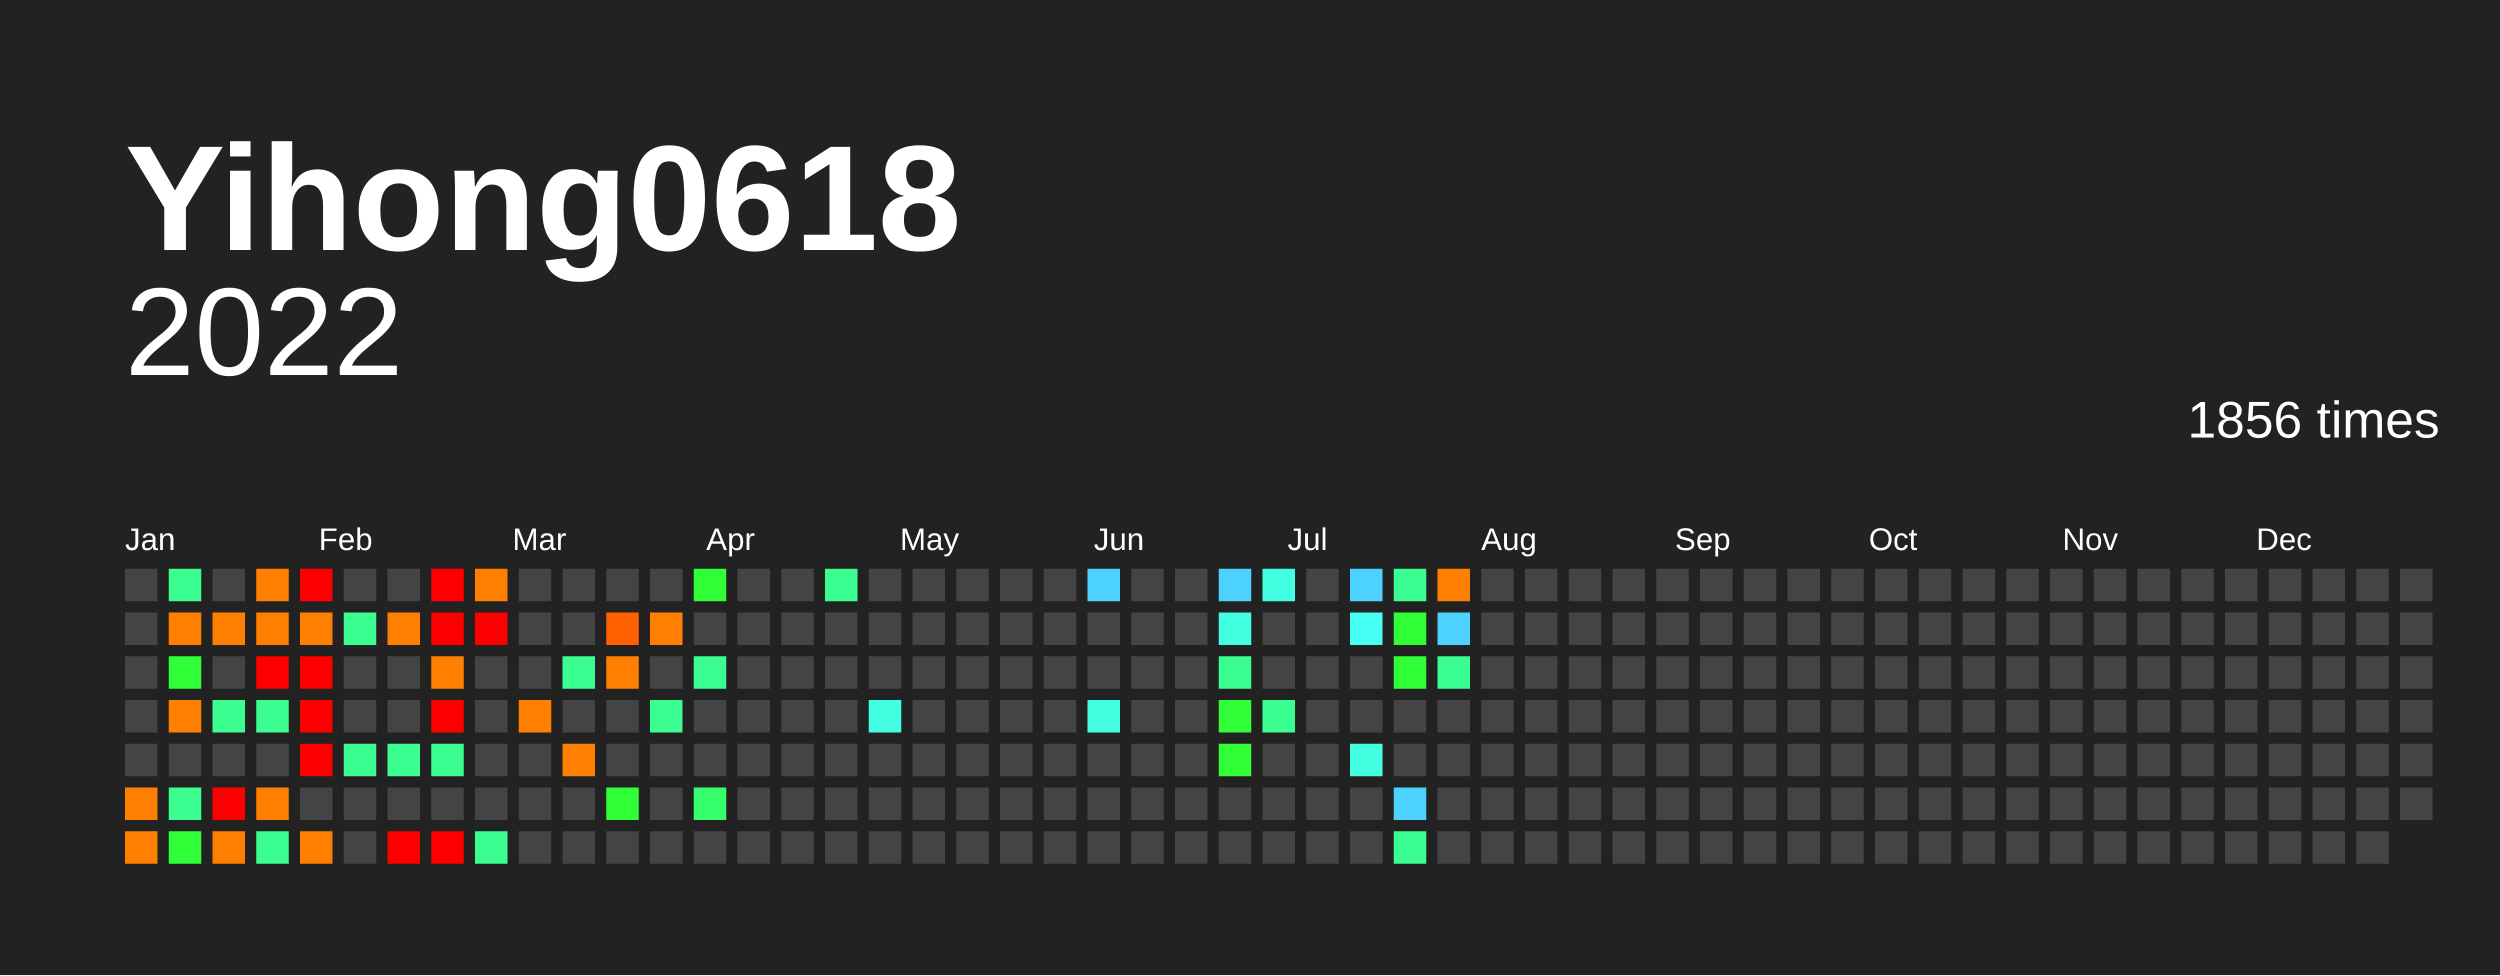
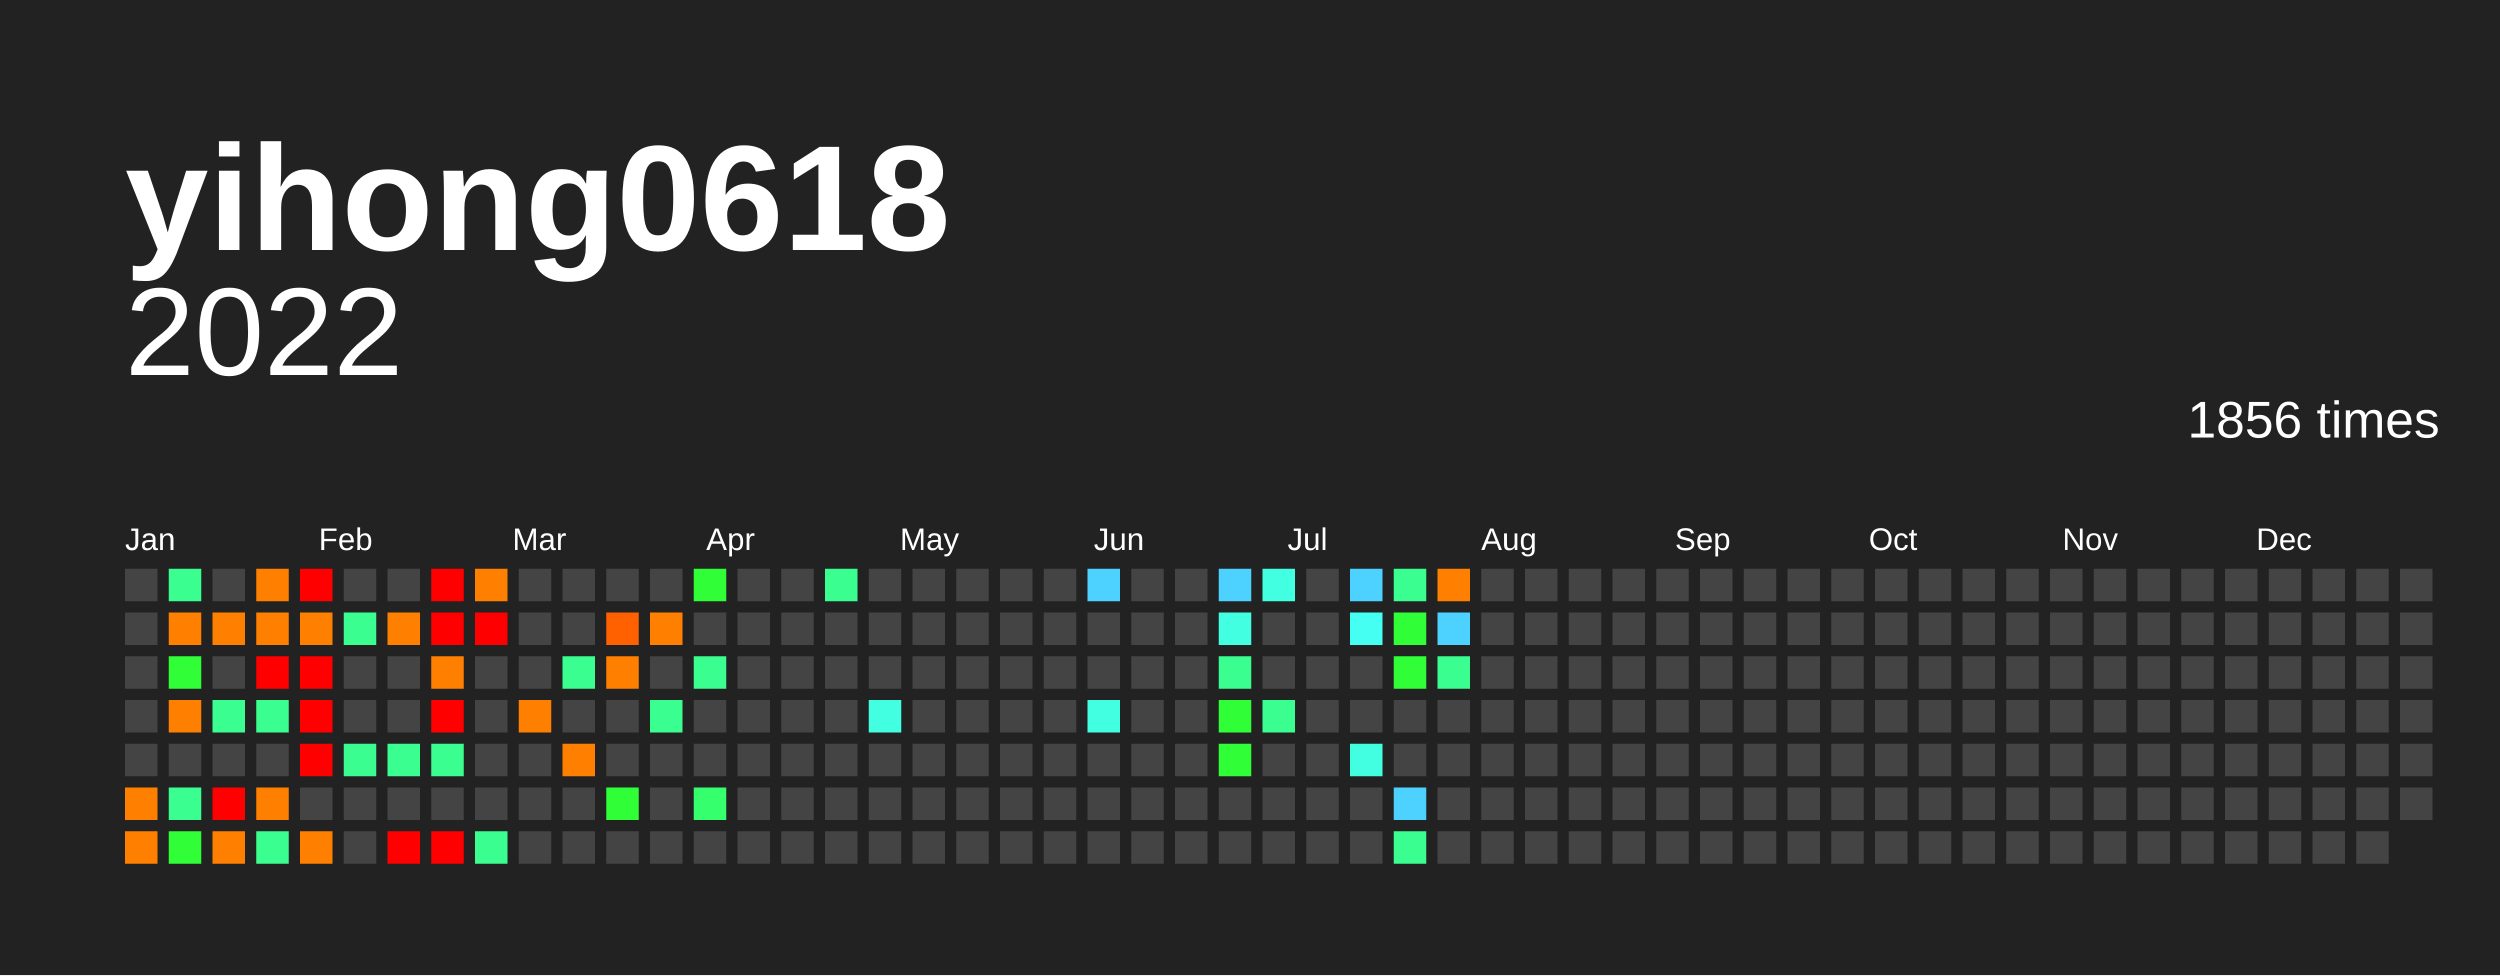
<svg xmlns="http://www.w3.org/2000/svg" baseProfile="full" height="78mm" version="1.1" viewBox="0,0,200,78" width="200mm">
  <defs />
  <rect fill="#222222" height="78" width="200" x="0" y="0" />
-   <text fill="#FFFFFF" style="font-size:12px; font-family:Arial; font-weight:bold;" x="10" y="20">Yihong0618</text>
+   <text fill="#FFFFFF" style="font-size:12px; font-family:Arial; font-weight:bold;" x="10" y="20">yihong0618</text>
  <text alignment-baseline="hanging" fill="#FFFFFF" style="font-size:10.0px; font-family:Arial;" x="10" y="30">2022</text>
  <text alignment-baseline="hanging" fill="#FFFFFF" style="font-size:4.125px; font-family:Arial;" x="175" y="35">1856 times</text>
  <text fill="#FFFFFF" style="font-size:2.5px; font-family:Arial" x="10.0" y="44">Jan</text>
  <text fill="#FFFFFF" style="font-size:2.5px; font-family:Arial" x="25.5" y="44">Feb</text>
  <text fill="#FFFFFF" style="font-size:2.5px; font-family:Arial" x="41.0" y="44">Mar</text>
  <text fill="#FFFFFF" style="font-size:2.5px; font-family:Arial" x="56.5" y="44">Apr</text>
  <text fill="#FFFFFF" style="font-size:2.5px; font-family:Arial" x="72.0" y="44">May</text>
  <text fill="#FFFFFF" style="font-size:2.5px; font-family:Arial" x="87.5" y="44">Jun</text>
  <text fill="#FFFFFF" style="font-size:2.5px; font-family:Arial" x="103.0" y="44">Jul</text>
  <text fill="#FFFFFF" style="font-size:2.5px; font-family:Arial" x="118.5" y="44">Aug</text>
  <text fill="#FFFFFF" style="font-size:2.5px; font-family:Arial" x="134.0" y="44">Sep</text>
  <text fill="#FFFFFF" style="font-size:2.5px; font-family:Arial" x="149.5" y="44">Oct</text>
  <text fill="#FFFFFF" style="font-size:2.5px; font-family:Arial" x="165.0" y="44">Nov</text>
  <text fill="#FFFFFF" style="font-size:2.5px; font-family:Arial" x="180.5" y="44">Dec</text>
  <rect fill="#444444" height="2.6" width="2.6" x="10.0" y="45.5" />
  <rect fill="#444444" height="2.6" width="2.6" x="10.0" y="49.0" />
  <rect fill="#444444" height="2.6" width="2.6" x="10.0" y="52.5" />
  <rect fill="#444444" height="2.6" width="2.6" x="10.0" y="56.0" />
  <rect fill="#444444" height="2.6" width="2.6" x="10.0" y="59.5" />
  <rect fill="#ff7f00" height="2.6" width="2.6" x="10.0" y="63.0" />
  <rect fill="#ff7f00" height="2.6" width="2.6" x="10.0" y="66.5" />
  <rect fill="#3aff90" height="2.6" width="2.6" x="13.5" y="45.5" />
  <rect fill="#ff7f00" height="2.6" width="2.6" x="13.5" y="49.0" />
  <rect fill="#30ff37" height="2.6" width="2.6" x="13.5" y="52.5" />
  <rect fill="#ff7f00" height="2.6" width="2.6" x="13.5" y="56.0" />
  <rect fill="#444444" height="2.6" width="2.6" x="13.5" y="59.5" />
  <rect fill="#3aff90" height="2.6" width="2.6" x="13.5" y="63.0" />
  <rect fill="#30ff37" height="2.6" width="2.6" x="13.5" y="66.5" />
  <rect fill="#444444" height="2.6" width="2.6" x="17.0" y="45.5" />
  <rect fill="#ff7f00" height="2.6" width="2.6" x="17.0" y="49.0" />
  <rect fill="#444444" height="2.6" width="2.6" x="17.0" y="52.5" />
  <rect fill="#3aff90" height="2.6" width="2.6" x="17.0" y="56.0" />
  <rect fill="#444444" height="2.6" width="2.6" x="17.0" y="59.5" />
  <rect fill="red" height="2.6" width="2.6" x="17.0" y="63.0" />
  <rect fill="#ff7f00" height="2.6" width="2.6" x="17.0" y="66.5" />
  <rect fill="#ff7f00" height="2.6" width="2.6" x="20.5" y="45.5" />
  <rect fill="#ff7f00" height="2.6" width="2.6" x="20.5" y="49.0" />
  <rect fill="red" height="2.6" width="2.6" x="20.5" y="52.5" />
  <rect fill="#3aff90" height="2.6" width="2.6" x="20.5" y="56.0" />
  <rect fill="#444444" height="2.6" width="2.6" x="20.5" y="59.5" />
  <rect fill="#ff7f00" height="2.6" width="2.6" x="20.5" y="63.0" />
  <rect fill="#3aff90" height="2.6" width="2.6" x="20.5" y="66.5" />
  <rect fill="red" height="2.6" width="2.6" x="24.0" y="45.5" />
  <rect fill="#ff7f00" height="2.6" width="2.6" x="24.0" y="49.0" />
  <rect fill="red" height="2.6" width="2.6" x="24.0" y="52.5" />
  <rect fill="red" height="2.6" width="2.6" x="24.0" y="56.0" />
  <rect fill="red" height="2.6" width="2.6" x="24.0" y="59.5" />
  <rect fill="#444444" height="2.6" width="2.6" x="24.0" y="63.0" />
  <rect fill="#ff7f00" height="2.6" width="2.6" x="24.0" y="66.5" />
  <rect fill="#444444" height="2.6" width="2.6" x="27.5" y="45.5" />
  <rect fill="#3aff90" height="2.6" width="2.6" x="27.5" y="49.0" />
  <rect fill="#444444" height="2.6" width="2.6" x="27.5" y="52.5" />
  <rect fill="#444444" height="2.6" width="2.6" x="27.5" y="56.0" />
  <rect fill="#3aff90" height="2.6" width="2.6" x="27.5" y="59.5" />
  <rect fill="#444444" height="2.6" width="2.6" x="27.5" y="63.0" />
  <rect fill="#444444" height="2.6" width="2.6" x="27.5" y="66.5" />
  <rect fill="#444444" height="2.6" width="2.6" x="31.0" y="45.5" />
  <rect fill="#ff7f00" height="2.6" width="2.6" x="31.0" y="49.0" />
  <rect fill="#444444" height="2.6" width="2.6" x="31.0" y="52.5" />
  <rect fill="#444444" height="2.6" width="2.6" x="31.0" y="56.0" />
  <rect fill="#3aff90" height="2.6" width="2.6" x="31.0" y="59.5" />
  <rect fill="#444444" height="2.6" width="2.6" x="31.0" y="63.0" />
  <rect fill="red" height="2.6" width="2.6" x="31.0" y="66.5" />
  <rect fill="red" height="2.6" width="2.6" x="34.5" y="45.5" />
  <rect fill="red" height="2.6" width="2.6" x="34.5" y="49.0" />
  <rect fill="#ff7f00" height="2.6" width="2.6" x="34.5" y="52.5" />
  <rect fill="red" height="2.6" width="2.6" x="34.5" y="56.0" />
  <rect fill="#3aff90" height="2.6" width="2.6" x="34.5" y="59.5" />
  <rect fill="#444444" height="2.6" width="2.6" x="34.5" y="63.0" />
  <rect fill="red" height="2.6" width="2.6" x="34.5" y="66.5" />
  <rect fill="#ff7f00" height="2.6" width="2.6" x="38.0" y="45.5" />
  <rect fill="red" height="2.6" width="2.6" x="38.0" y="49.0" />
  <rect fill="#444444" height="2.6" width="2.6" x="38.0" y="52.5" />
  <rect fill="#444444" height="2.6" width="2.6" x="38.0" y="56.0" />
  <rect fill="#444444" height="2.6" width="2.6" x="38.0" y="59.5" />
  <rect fill="#444444" height="2.6" width="2.6" x="38.0" y="63.0" />
  <rect fill="#3aff90" height="2.6" width="2.6" x="38.0" y="66.5" />
  <rect fill="#444444" height="2.6" width="2.6" x="41.5" y="45.5" />
  <rect fill="#444444" height="2.6" width="2.6" x="41.5" y="49.0" />
  <rect fill="#444444" height="2.6" width="2.6" x="41.5" y="52.5" />
  <rect fill="#ff7f00" height="2.6" width="2.6" x="41.5" y="56.0" />
  <rect fill="#444444" height="2.6" width="2.6" x="41.5" y="59.5" />
  <rect fill="#444444" height="2.6" width="2.6" x="41.5" y="63.0" />
  <rect fill="#444444" height="2.6" width="2.6" x="41.5" y="66.5" />
  <rect fill="#444444" height="2.6" width="2.6" x="45.0" y="45.5" />
  <rect fill="#444444" height="2.6" width="2.6" x="45.0" y="49.0" />
  <rect fill="#3aff90" height="2.6" width="2.6" x="45.0" y="52.5" />
  <rect fill="#444444" height="2.6" width="2.6" x="45.0" y="56.0" />
  <rect fill="#ff7f00" height="2.6" width="2.6" x="45.0" y="59.5" />
  <rect fill="#444444" height="2.6" width="2.6" x="45.0" y="63.0" />
  <rect fill="#444444" height="2.6" width="2.6" x="45.0" y="66.5" />
  <rect fill="#444444" height="2.6" width="2.6" x="48.5" y="45.5" />
  <rect fill="#ff6000" height="2.6" width="2.6" x="48.5" y="49.0" />
  <rect fill="#ff7f00" height="2.6" width="2.6" x="48.5" y="52.5" />
  <rect fill="#444444" height="2.6" width="2.6" x="48.5" y="56.0" />
  <rect fill="#444444" height="2.6" width="2.6" x="48.5" y="59.5" />
  <rect fill="#30ff37" height="2.6" width="2.6" x="48.5" y="63.0" />
  <rect fill="#444444" height="2.6" width="2.6" x="48.5" y="66.5" />
  <rect fill="#444444" height="2.6" width="2.6" x="52.0" y="45.5" />
  <rect fill="#ff7f00" height="2.6" width="2.6" x="52.0" y="49.0" />
  <rect fill="#444444" height="2.6" width="2.6" x="52.0" y="52.5" />
  <rect fill="#3aff90" height="2.6" width="2.6" x="52.0" y="56.0" />
  <rect fill="#444444" height="2.6" width="2.6" x="52.0" y="59.5" />
  <rect fill="#444444" height="2.6" width="2.6" x="52.0" y="63.0" />
  <rect fill="#444444" height="2.6" width="2.6" x="52.0" y="66.5" />
  <rect fill="#30ff37" height="2.6" width="2.6" x="55.5" y="45.5" />
  <rect fill="#444444" height="2.6" width="2.6" x="55.5" y="49.0" />
  <rect fill="#3aff90" height="2.6" width="2.6" x="55.5" y="52.5" />
  <rect fill="#444444" height="2.6" width="2.6" x="55.5" y="56.0" />
  <rect fill="#444444" height="2.6" width="2.6" x="55.5" y="59.5" />
  <rect fill="#36ff6e" height="2.6" width="2.6" x="55.5" y="63.0" />
  <rect fill="#444444" height="2.6" width="2.6" x="55.5" y="66.5" />
  <rect fill="#444444" height="2.6" width="2.6" x="59.0" y="45.5" />
  <rect fill="#444444" height="2.6" width="2.6" x="59.0" y="49.0" />
  <rect fill="#444444" height="2.6" width="2.6" x="59.0" y="52.5" />
  <rect fill="#444444" height="2.6" width="2.6" x="59.0" y="56.0" />
  <rect fill="#444444" height="2.6" width="2.6" x="59.0" y="59.5" />
  <rect fill="#444444" height="2.6" width="2.6" x="59.0" y="63.0" />
  <rect fill="#444444" height="2.6" width="2.6" x="59.0" y="66.5" />
  <rect fill="#444444" height="2.6" width="2.6" x="62.5" y="45.5" />
  <rect fill="#444444" height="2.6" width="2.6" x="62.5" y="49.0" />
  <rect fill="#444444" height="2.6" width="2.6" x="62.5" y="52.5" />
  <rect fill="#444444" height="2.6" width="2.6" x="62.5" y="56.0" />
  <rect fill="#444444" height="2.6" width="2.6" x="62.5" y="59.5" />
  <rect fill="#444444" height="2.6" width="2.6" x="62.5" y="63.0" />
  <rect fill="#444444" height="2.6" width="2.6" x="62.5" y="66.5" />
  <rect fill="#3aff90" height="2.6" width="2.6" x="66.0" y="45.5" />
  <rect fill="#444444" height="2.6" width="2.6" x="66.0" y="49.0" />
  <rect fill="#444444" height="2.6" width="2.6" x="66.0" y="52.5" />
  <rect fill="#444444" height="2.6" width="2.6" x="66.0" y="56.0" />
  <rect fill="#444444" height="2.6" width="2.6" x="66.0" y="59.5" />
  <rect fill="#444444" height="2.6" width="2.6" x="66.0" y="63.0" />
  <rect fill="#444444" height="2.6" width="2.6" x="66.0" y="66.5" />
  <rect fill="#444444" height="2.6" width="2.6" x="69.5" y="45.5" />
  <rect fill="#444444" height="2.6" width="2.6" x="69.5" y="49.0" />
  <rect fill="#444444" height="2.6" width="2.6" x="69.5" y="52.5" />
  <rect fill="#43ffe2" height="2.6" width="2.6" x="69.5" y="56.0" />
  <rect fill="#444444" height="2.6" width="2.6" x="69.5" y="59.5" />
  <rect fill="#444444" height="2.6" width="2.6" x="69.5" y="63.0" />
  <rect fill="#444444" height="2.6" width="2.6" x="69.5" y="66.5" />
  <rect fill="#444444" height="2.6" width="2.6" x="73.0" y="45.5" />
  <rect fill="#444444" height="2.6" width="2.6" x="73.0" y="49.0" />
  <rect fill="#444444" height="2.6" width="2.6" x="73.0" y="52.5" />
  <rect fill="#444444" height="2.6" width="2.6" x="73.0" y="56.0" />
  <rect fill="#444444" height="2.6" width="2.6" x="73.0" y="59.5" />
  <rect fill="#444444" height="2.6" width="2.6" x="73.0" y="63.0" />
  <rect fill="#444444" height="2.6" width="2.6" x="73.0" y="66.5" />
  <rect fill="#444444" height="2.6" width="2.6" x="76.5" y="45.5" />
  <rect fill="#444444" height="2.6" width="2.6" x="76.5" y="49.0" />
  <rect fill="#444444" height="2.6" width="2.6" x="76.5" y="52.5" />
  <rect fill="#444444" height="2.6" width="2.6" x="76.5" y="56.0" />
  <rect fill="#444444" height="2.6" width="2.6" x="76.5" y="59.5" />
  <rect fill="#444444" height="2.6" width="2.6" x="76.5" y="63.0" />
  <rect fill="#444444" height="2.6" width="2.6" x="76.5" y="66.5" />
  <rect fill="#444444" height="2.6" width="2.6" x="80.0" y="45.5" />
  <rect fill="#444444" height="2.6" width="2.6" x="80.0" y="49.0" />
  <rect fill="#444444" height="2.6" width="2.6" x="80.0" y="52.5" />
  <rect fill="#444444" height="2.6" width="2.6" x="80.0" y="56.0" />
  <rect fill="#444444" height="2.6" width="2.6" x="80.0" y="59.5" />
  <rect fill="#444444" height="2.6" width="2.6" x="80.0" y="63.0" />
  <rect fill="#444444" height="2.6" width="2.6" x="80.0" y="66.5" />
  <rect fill="#444444" height="2.6" width="2.6" x="83.5" y="45.5" />
  <rect fill="#444444" height="2.6" width="2.6" x="83.5" y="49.0" />
  <rect fill="#444444" height="2.6" width="2.6" x="83.5" y="52.5" />
  <rect fill="#444444" height="2.6" width="2.6" x="83.5" y="56.0" />
  <rect fill="#444444" height="2.6" width="2.6" x="83.5" y="59.5" />
  <rect fill="#444444" height="2.6" width="2.6" x="83.5" y="63.0" />
  <rect fill="#444444" height="2.6" width="2.6" x="83.5" y="66.5" />
  <rect fill="#4dd2ff" height="2.6" width="2.6" x="87.0" y="45.5" />
  <rect fill="#444444" height="2.6" width="2.6" x="87.0" y="49.0" />
  <rect fill="#444444" height="2.6" width="2.6" x="87.0" y="52.5" />
  <rect fill="#43ffe2" height="2.6" width="2.6" x="87.0" y="56.0" />
  <rect fill="#444444" height="2.6" width="2.6" x="87.0" y="59.5" />
  <rect fill="#444444" height="2.6" width="2.6" x="87.0" y="63.0" />
  <rect fill="#444444" height="2.6" width="2.6" x="87.0" y="66.5" />
  <rect fill="#444444" height="2.6" width="2.6" x="90.5" y="45.5" />
  <rect fill="#444444" height="2.6" width="2.6" x="90.5" y="49.0" />
  <rect fill="#444444" height="2.6" width="2.6" x="90.5" y="52.5" />
  <rect fill="#444444" height="2.6" width="2.6" x="90.5" y="56.0" />
  <rect fill="#444444" height="2.6" width="2.6" x="90.5" y="59.5" />
  <rect fill="#444444" height="2.6" width="2.6" x="90.5" y="63.0" />
  <rect fill="#444444" height="2.6" width="2.6" x="90.5" y="66.5" />
  <rect fill="#444444" height="2.6" width="2.6" x="94.0" y="45.5" />
  <rect fill="#444444" height="2.6" width="2.6" x="94.0" y="49.0" />
  <rect fill="#444444" height="2.6" width="2.6" x="94.0" y="52.5" />
  <rect fill="#444444" height="2.6" width="2.6" x="94.0" y="56.0" />
  <rect fill="#444444" height="2.6" width="2.6" x="94.0" y="59.5" />
  <rect fill="#444444" height="2.6" width="2.6" x="94.0" y="63.0" />
  <rect fill="#444444" height="2.6" width="2.6" x="94.0" y="66.5" />
  <rect fill="#4dd2ff" height="2.6" width="2.6" x="97.5" y="45.5" />
  <rect fill="#43ffe2" height="2.6" width="2.6" x="97.5" y="49.0" />
  <rect fill="#3aff90" height="2.6" width="2.6" x="97.5" y="52.5" />
  <rect fill="#30ff37" height="2.6" width="2.6" x="97.5" y="56.0" />
  <rect fill="#30ff37" height="2.6" width="2.6" x="97.5" y="59.5" />
  <rect fill="#444444" height="2.6" width="2.6" x="97.5" y="63.0" />
  <rect fill="#444444" height="2.6" width="2.6" x="97.5" y="66.5" />
  <rect fill="#43ffe2" height="2.6" width="2.6" x="101.0" y="45.5" />
  <rect fill="#444444" height="2.6" width="2.6" x="101.0" y="49.0" />
  <rect fill="#444444" height="2.6" width="2.6" x="101.0" y="52.5" />
  <rect fill="#3aff90" height="2.6" width="2.6" x="101.0" y="56.0" />
  <rect fill="#444444" height="2.6" width="2.6" x="101.0" y="59.5" />
  <rect fill="#444444" height="2.6" width="2.6" x="101.0" y="63.0" />
  <rect fill="#444444" height="2.6" width="2.6" x="101.0" y="66.5" />
  <rect fill="#444444" height="2.6" width="2.6" x="104.5" y="45.5" />
  <rect fill="#444444" height="2.6" width="2.6" x="104.5" y="49.0" />
  <rect fill="#444444" height="2.6" width="2.6" x="104.5" y="52.5" />
  <rect fill="#444444" height="2.6" width="2.6" x="104.5" y="56.0" />
  <rect fill="#444444" height="2.6" width="2.6" x="104.5" y="59.5" />
  <rect fill="#444444" height="2.6" width="2.6" x="104.5" y="63.0" />
  <rect fill="#444444" height="2.6" width="2.6" x="104.5" y="66.5" />
  <rect fill="#4dd2ff" height="2.6" width="2.6" x="108.0" y="45.5" />
  <rect fill="#45fff2" height="2.6" width="2.6" x="108.0" y="49.0" />
  <rect fill="#444444" height="2.6" width="2.6" x="108.0" y="52.5" />
  <rect fill="#444444" height="2.6" width="2.6" x="108.0" y="56.0" />
  <rect fill="#43ffe2" height="2.6" width="2.6" x="108.0" y="59.5" />
  <rect fill="#444444" height="2.6" width="2.6" x="108.0" y="63.0" />
  <rect fill="#444444" height="2.6" width="2.6" x="108.0" y="66.5" />
  <rect fill="#3aff90" height="2.6" width="2.6" x="111.5" y="45.5" />
  <rect fill="#30ff37" height="2.6" width="2.6" x="111.5" y="49.0" />
  <rect fill="#30ff37" height="2.6" width="2.6" x="111.5" y="52.5" />
  <rect fill="#444444" height="2.6" width="2.6" x="111.5" y="56.0" />
  <rect fill="#444444" height="2.6" width="2.6" x="111.5" y="59.5" />
  <rect fill="#4dd2ff" height="2.6" width="2.6" x="111.5" y="63.0" />
  <rect fill="#3aff90" height="2.6" width="2.6" x="111.5" y="66.5" />
  <rect fill="#ff7f00" height="2.6" width="2.6" x="115.0" y="45.5" />
  <rect fill="#4dd2ff" height="2.6" width="2.6" x="115.0" y="49.0" />
  <rect fill="#3aff90" height="2.6" width="2.6" x="115.0" y="52.5" />
  <rect fill="#444444" height="2.6" width="2.6" x="115.0" y="56.0" />
  <rect fill="#444444" height="2.6" width="2.6" x="115.0" y="59.5" />
  <rect fill="#444444" height="2.6" width="2.6" x="115.0" y="63.0" />
  <rect fill="#444444" height="2.6" width="2.6" x="115.0" y="66.5" />
  <rect fill="#444444" height="2.6" width="2.6" x="118.5" y="45.5" />
  <rect fill="#444444" height="2.6" width="2.6" x="118.5" y="49.0" />
  <rect fill="#444444" height="2.6" width="2.6" x="118.5" y="52.5" />
  <rect fill="#444444" height="2.6" width="2.6" x="118.5" y="56.0" />
  <rect fill="#444444" height="2.6" width="2.6" x="118.5" y="59.5" />
  <rect fill="#444444" height="2.6" width="2.6" x="118.5" y="63.0" />
  <rect fill="#444444" height="2.6" width="2.6" x="118.5" y="66.5" />
  <rect fill="#444444" height="2.6" width="2.6" x="122.0" y="45.5" />
  <rect fill="#444444" height="2.6" width="2.6" x="122.0" y="49.0" />
  <rect fill="#444444" height="2.6" width="2.6" x="122.0" y="52.5" />
  <rect fill="#444444" height="2.6" width="2.6" x="122.0" y="56.0" />
  <rect fill="#444444" height="2.6" width="2.6" x="122.0" y="59.5" />
  <rect fill="#444444" height="2.6" width="2.6" x="122.0" y="63.0" />
  <rect fill="#444444" height="2.6" width="2.6" x="122.0" y="66.5" />
  <rect fill="#444444" height="2.6" width="2.6" x="125.5" y="45.5" />
  <rect fill="#444444" height="2.6" width="2.6" x="125.5" y="49.0" />
  <rect fill="#444444" height="2.6" width="2.6" x="125.5" y="52.5" />
  <rect fill="#444444" height="2.6" width="2.6" x="125.5" y="56.0" />
  <rect fill="#444444" height="2.6" width="2.6" x="125.5" y="59.5" />
  <rect fill="#444444" height="2.6" width="2.6" x="125.5" y="63.0" />
  <rect fill="#444444" height="2.6" width="2.6" x="125.5" y="66.5" />
  <rect fill="#444444" height="2.6" width="2.6" x="129.0" y="45.5" />
  <rect fill="#444444" height="2.6" width="2.6" x="129.0" y="49.0" />
  <rect fill="#444444" height="2.6" width="2.6" x="129.0" y="52.5" />
  <rect fill="#444444" height="2.6" width="2.6" x="129.0" y="56.0" />
  <rect fill="#444444" height="2.6" width="2.6" x="129.0" y="59.5" />
  <rect fill="#444444" height="2.6" width="2.6" x="129.0" y="63.0" />
  <rect fill="#444444" height="2.6" width="2.6" x="129.0" y="66.5" />
  <rect fill="#444444" height="2.6" width="2.6" x="132.5" y="45.5" />
  <rect fill="#444444" height="2.6" width="2.6" x="132.5" y="49.0" />
  <rect fill="#444444" height="2.6" width="2.6" x="132.5" y="52.5" />
  <rect fill="#444444" height="2.6" width="2.6" x="132.5" y="56.0" />
  <rect fill="#444444" height="2.6" width="2.6" x="132.5" y="59.5" />
  <rect fill="#444444" height="2.6" width="2.6" x="132.5" y="63.0" />
  <rect fill="#444444" height="2.6" width="2.6" x="132.5" y="66.5" />
  <rect fill="#444444" height="2.6" width="2.6" x="136.0" y="45.5" />
  <rect fill="#444444" height="2.6" width="2.6" x="136.0" y="49.0" />
  <rect fill="#444444" height="2.6" width="2.6" x="136.0" y="52.5" />
  <rect fill="#444444" height="2.6" width="2.6" x="136.0" y="56.0" />
  <rect fill="#444444" height="2.6" width="2.6" x="136.0" y="59.5" />
  <rect fill="#444444" height="2.6" width="2.6" x="136.0" y="63.0" />
  <rect fill="#444444" height="2.6" width="2.6" x="136.0" y="66.5" />
  <rect fill="#444444" height="2.6" width="2.6" x="139.5" y="45.5" />
  <rect fill="#444444" height="2.6" width="2.6" x="139.5" y="49.0" />
  <rect fill="#444444" height="2.6" width="2.6" x="139.5" y="52.5" />
  <rect fill="#444444" height="2.6" width="2.6" x="139.5" y="56.0" />
  <rect fill="#444444" height="2.6" width="2.6" x="139.5" y="59.5" />
  <rect fill="#444444" height="2.6" width="2.6" x="139.5" y="63.0" />
  <rect fill="#444444" height="2.6" width="2.6" x="139.5" y="66.5" />
  <rect fill="#444444" height="2.6" width="2.6" x="143.0" y="45.5" />
  <rect fill="#444444" height="2.6" width="2.6" x="143.0" y="49.0" />
  <rect fill="#444444" height="2.6" width="2.6" x="143.0" y="52.5" />
  <rect fill="#444444" height="2.6" width="2.6" x="143.0" y="56.0" />
  <rect fill="#444444" height="2.6" width="2.6" x="143.0" y="59.5" />
  <rect fill="#444444" height="2.6" width="2.6" x="143.0" y="63.0" />
  <rect fill="#444444" height="2.6" width="2.6" x="143.0" y="66.5" />
  <rect fill="#444444" height="2.6" width="2.6" x="146.5" y="45.5" />
  <rect fill="#444444" height="2.6" width="2.6" x="146.5" y="49.0" />
  <rect fill="#444444" height="2.6" width="2.6" x="146.5" y="52.5" />
  <rect fill="#444444" height="2.6" width="2.6" x="146.5" y="56.0" />
  <rect fill="#444444" height="2.6" width="2.6" x="146.5" y="59.5" />
  <rect fill="#444444" height="2.6" width="2.6" x="146.5" y="63.0" />
  <rect fill="#444444" height="2.6" width="2.6" x="146.5" y="66.5" />
  <rect fill="#444444" height="2.6" width="2.6" x="150.0" y="45.5" />
  <rect fill="#444444" height="2.6" width="2.6" x="150.0" y="49.0" />
  <rect fill="#444444" height="2.6" width="2.6" x="150.0" y="52.5" />
  <rect fill="#444444" height="2.6" width="2.6" x="150.0" y="56.0" />
  <rect fill="#444444" height="2.6" width="2.6" x="150.0" y="59.5" />
  <rect fill="#444444" height="2.6" width="2.6" x="150.0" y="63.0" />
  <rect fill="#444444" height="2.6" width="2.6" x="150.0" y="66.5" />
  <rect fill="#444444" height="2.6" width="2.6" x="153.5" y="45.5" />
  <rect fill="#444444" height="2.6" width="2.6" x="153.5" y="49.0" />
  <rect fill="#444444" height="2.6" width="2.6" x="153.5" y="52.5" />
  <rect fill="#444444" height="2.6" width="2.6" x="153.5" y="56.0" />
  <rect fill="#444444" height="2.6" width="2.6" x="153.5" y="59.5" />
  <rect fill="#444444" height="2.6" width="2.6" x="153.5" y="63.0" />
  <rect fill="#444444" height="2.6" width="2.6" x="153.5" y="66.5" />
  <rect fill="#444444" height="2.6" width="2.6" x="157.0" y="45.5" />
  <rect fill="#444444" height="2.6" width="2.6" x="157.0" y="49.0" />
  <rect fill="#444444" height="2.6" width="2.6" x="157.0" y="52.5" />
  <rect fill="#444444" height="2.6" width="2.6" x="157.0" y="56.0" />
  <rect fill="#444444" height="2.6" width="2.6" x="157.0" y="59.5" />
  <rect fill="#444444" height="2.6" width="2.6" x="157.0" y="63.0" />
  <rect fill="#444444" height="2.6" width="2.6" x="157.0" y="66.5" />
  <rect fill="#444444" height="2.6" width="2.6" x="160.5" y="45.5" />
  <rect fill="#444444" height="2.6" width="2.6" x="160.5" y="49.0" />
  <rect fill="#444444" height="2.6" width="2.6" x="160.5" y="52.5" />
  <rect fill="#444444" height="2.6" width="2.6" x="160.5" y="56.0" />
  <rect fill="#444444" height="2.6" width="2.6" x="160.5" y="59.5" />
  <rect fill="#444444" height="2.6" width="2.6" x="160.5" y="63.0" />
  <rect fill="#444444" height="2.6" width="2.6" x="160.5" y="66.5" />
  <rect fill="#444444" height="2.6" width="2.6" x="164.0" y="45.5" />
  <rect fill="#444444" height="2.6" width="2.6" x="164.0" y="49.0" />
  <rect fill="#444444" height="2.6" width="2.6" x="164.0" y="52.5" />
  <rect fill="#444444" height="2.6" width="2.6" x="164.0" y="56.0" />
  <rect fill="#444444" height="2.6" width="2.6" x="164.0" y="59.5" />
  <rect fill="#444444" height="2.6" width="2.6" x="164.0" y="63.0" />
  <rect fill="#444444" height="2.6" width="2.6" x="164.0" y="66.5" />
  <rect fill="#444444" height="2.6" width="2.6" x="167.5" y="45.5" />
  <rect fill="#444444" height="2.6" width="2.6" x="167.5" y="49.0" />
  <rect fill="#444444" height="2.6" width="2.6" x="167.5" y="52.5" />
  <rect fill="#444444" height="2.6" width="2.6" x="167.5" y="56.0" />
  <rect fill="#444444" height="2.6" width="2.6" x="167.5" y="59.5" />
  <rect fill="#444444" height="2.6" width="2.6" x="167.5" y="63.0" />
  <rect fill="#444444" height="2.6" width="2.6" x="167.5" y="66.5" />
  <rect fill="#444444" height="2.6" width="2.6" x="171.0" y="45.5" />
  <rect fill="#444444" height="2.6" width="2.6" x="171.0" y="49.0" />
  <rect fill="#444444" height="2.6" width="2.6" x="171.0" y="52.5" />
  <rect fill="#444444" height="2.6" width="2.6" x="171.0" y="56.0" />
  <rect fill="#444444" height="2.6" width="2.6" x="171.0" y="59.5" />
  <rect fill="#444444" height="2.6" width="2.6" x="171.0" y="63.0" />
  <rect fill="#444444" height="2.6" width="2.6" x="171.0" y="66.5" />
  <rect fill="#444444" height="2.6" width="2.6" x="174.5" y="45.5" />
  <rect fill="#444444" height="2.6" width="2.6" x="174.5" y="49.0" />
  <rect fill="#444444" height="2.6" width="2.6" x="174.5" y="52.5" />
  <rect fill="#444444" height="2.6" width="2.6" x="174.5" y="56.0" />
  <rect fill="#444444" height="2.6" width="2.6" x="174.5" y="59.5" />
  <rect fill="#444444" height="2.6" width="2.6" x="174.5" y="63.0" />
  <rect fill="#444444" height="2.6" width="2.6" x="174.5" y="66.5" />
  <rect fill="#444444" height="2.6" width="2.6" x="178.0" y="45.5" />
  <rect fill="#444444" height="2.6" width="2.6" x="178.0" y="49.0" />
  <rect fill="#444444" height="2.6" width="2.6" x="178.0" y="52.5" />
  <rect fill="#444444" height="2.6" width="2.6" x="178.0" y="56.0" />
  <rect fill="#444444" height="2.6" width="2.6" x="178.0" y="59.5" />
  <rect fill="#444444" height="2.6" width="2.6" x="178.0" y="63.0" />
  <rect fill="#444444" height="2.6" width="2.6" x="178.0" y="66.5" />
  <rect fill="#444444" height="2.6" width="2.6" x="181.5" y="45.5" />
  <rect fill="#444444" height="2.6" width="2.6" x="181.5" y="49.0" />
  <rect fill="#444444" height="2.6" width="2.6" x="181.5" y="52.5" />
  <rect fill="#444444" height="2.6" width="2.6" x="181.5" y="56.0" />
  <rect fill="#444444" height="2.6" width="2.6" x="181.5" y="59.5" />
  <rect fill="#444444" height="2.6" width="2.6" x="181.5" y="63.0" />
  <rect fill="#444444" height="2.6" width="2.6" x="181.5" y="66.5" />
  <rect fill="#444444" height="2.6" width="2.6" x="185.0" y="45.5" />
  <rect fill="#444444" height="2.6" width="2.6" x="185.0" y="49.0" />
  <rect fill="#444444" height="2.6" width="2.6" x="185.0" y="52.5" />
  <rect fill="#444444" height="2.6" width="2.6" x="185.0" y="56.0" />
  <rect fill="#444444" height="2.6" width="2.6" x="185.0" y="59.5" />
  <rect fill="#444444" height="2.6" width="2.6" x="185.0" y="63.0" />
  <rect fill="#444444" height="2.6" width="2.6" x="185.0" y="66.5" />
  <rect fill="#444444" height="2.6" width="2.6" x="188.5" y="45.5" />
  <rect fill="#444444" height="2.6" width="2.6" x="188.5" y="49.0" />
  <rect fill="#444444" height="2.6" width="2.6" x="188.5" y="52.5" />
  <rect fill="#444444" height="2.6" width="2.6" x="188.5" y="56.0" />
  <rect fill="#444444" height="2.6" width="2.6" x="188.5" y="59.5" />
  <rect fill="#444444" height="2.6" width="2.6" x="188.5" y="63.0" />
  <rect fill="#444444" height="2.6" width="2.6" x="188.5" y="66.5" />
  <rect fill="#444444" height="2.6" width="2.6" x="192.0" y="45.5" />
  <rect fill="#444444" height="2.6" width="2.6" x="192.0" y="49.0" />
  <rect fill="#444444" height="2.6" width="2.6" x="192.0" y="52.5" />
  <rect fill="#444444" height="2.6" width="2.6" x="192.0" y="56.0" />
  <rect fill="#444444" height="2.6" width="2.6" x="192.0" y="59.5" />
  <rect fill="#444444" height="2.6" width="2.6" x="192.0" y="63.0" />
</svg>
